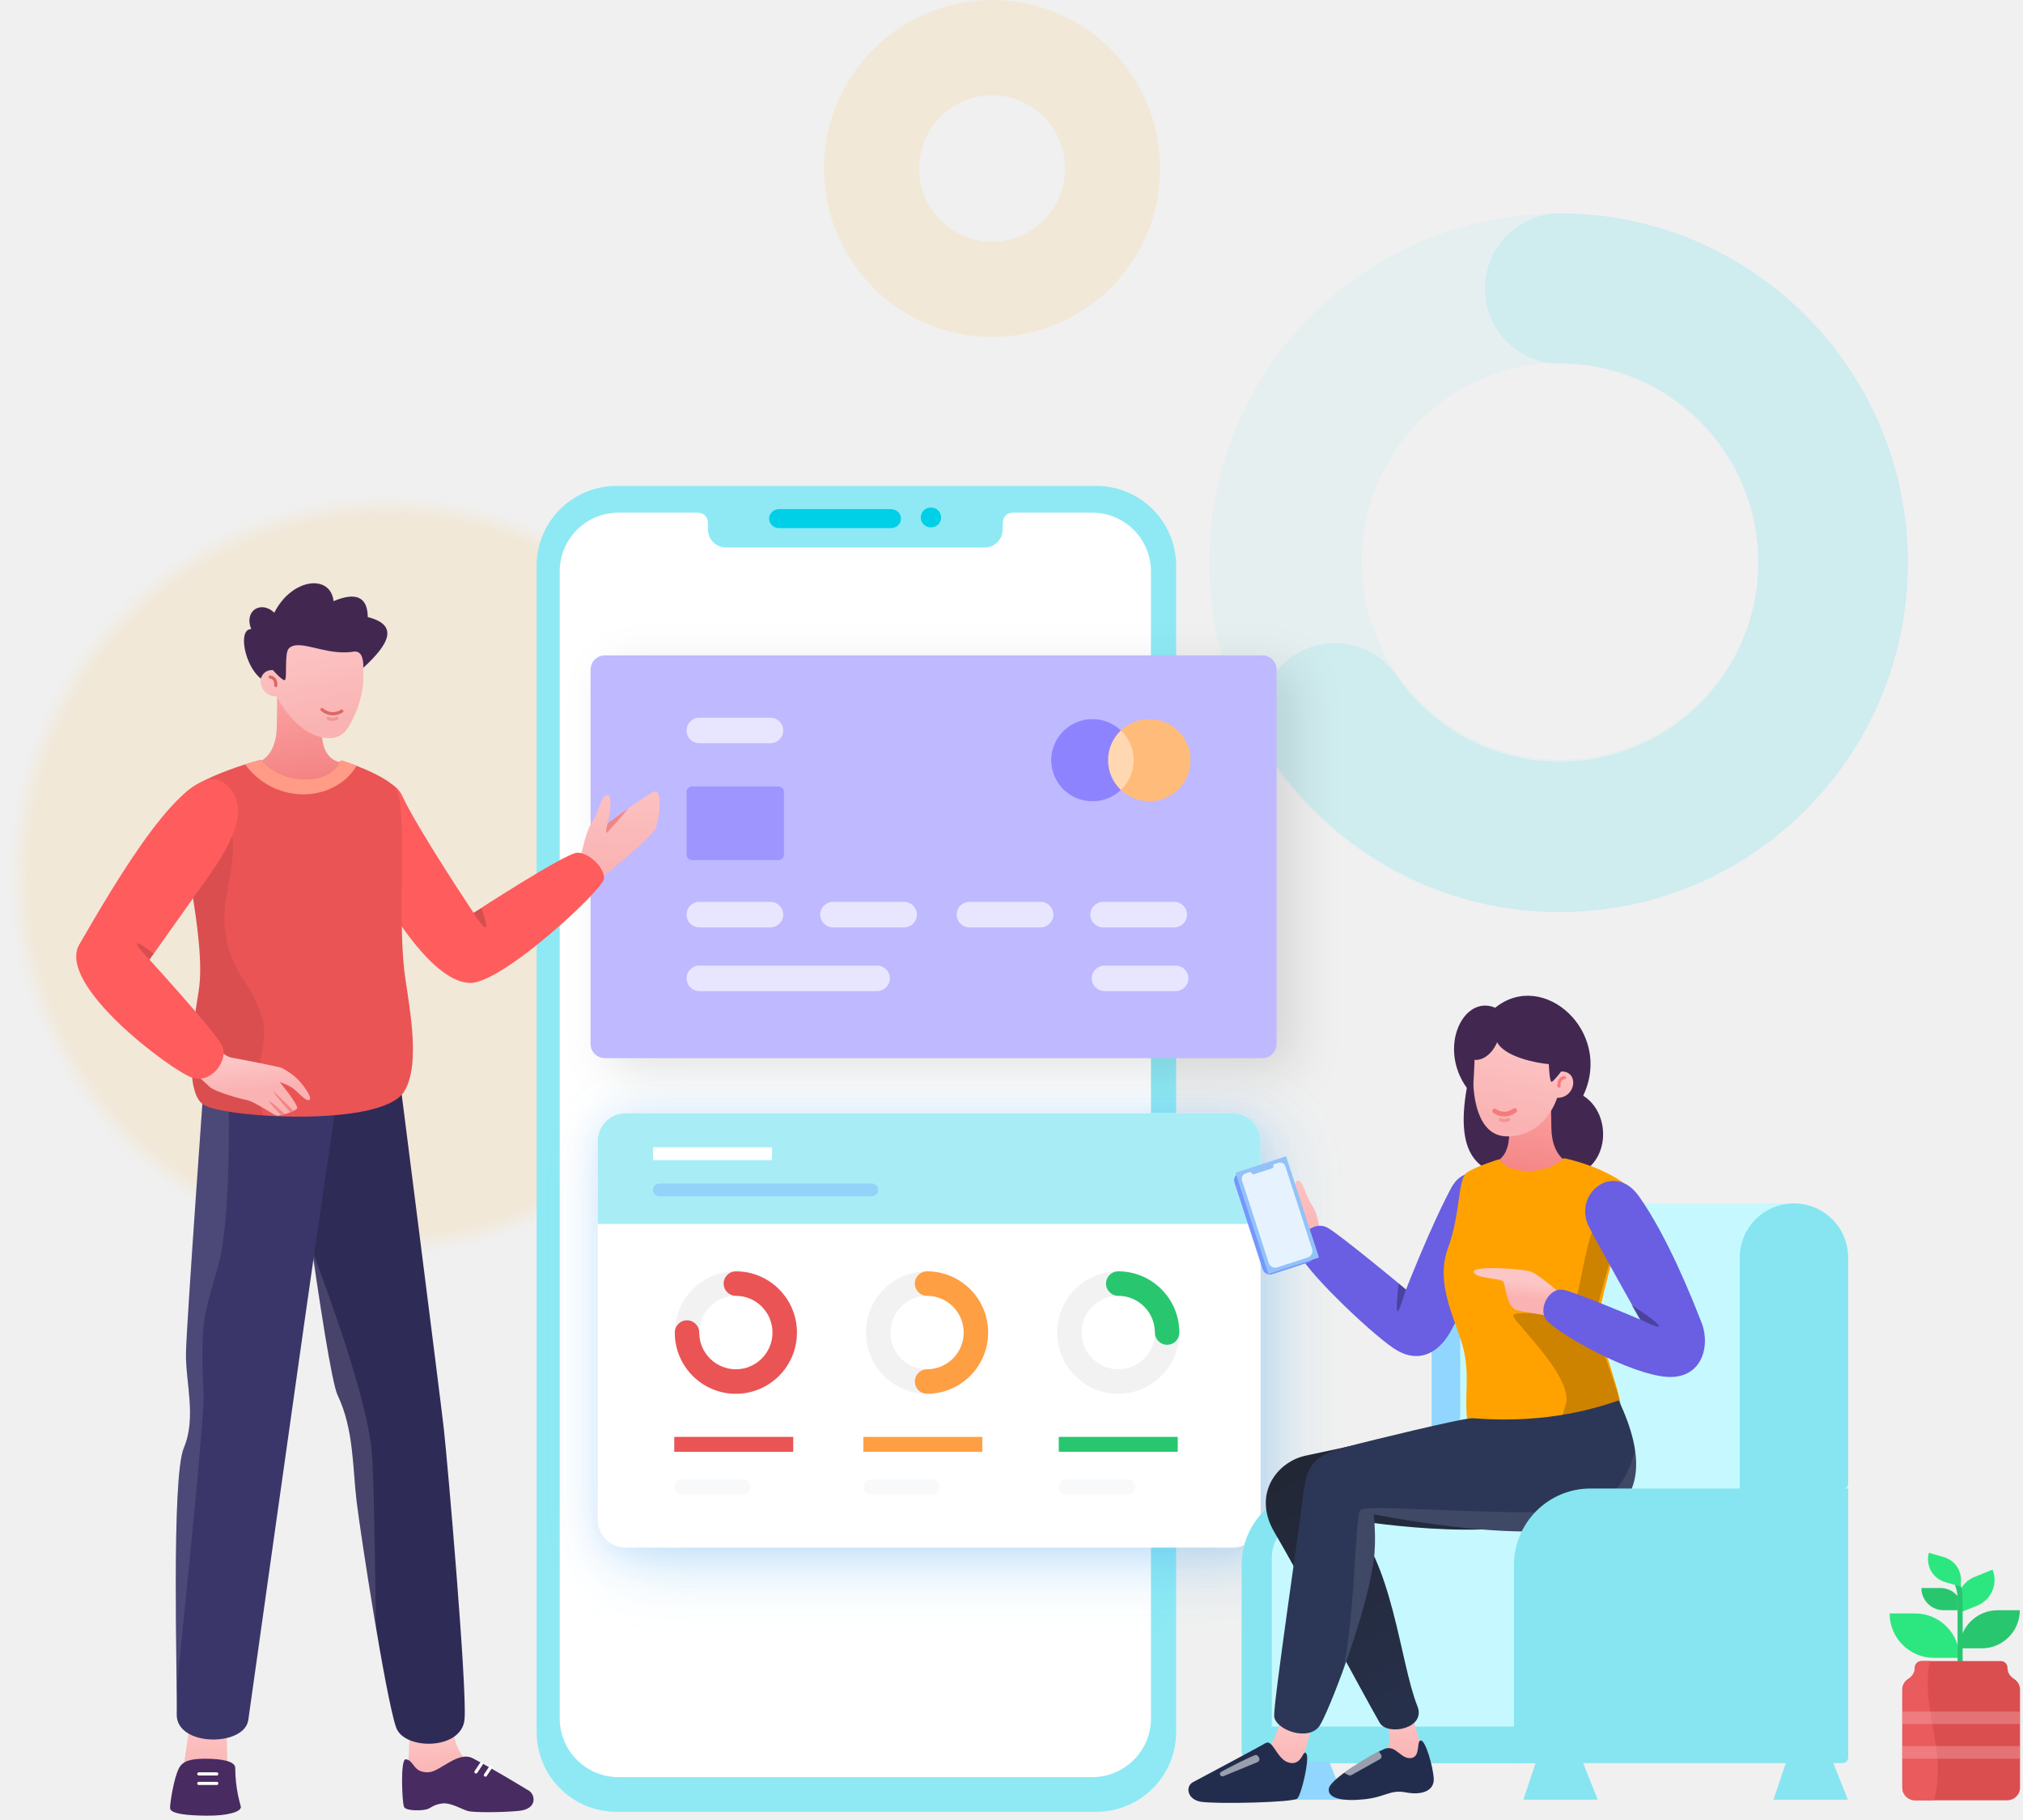
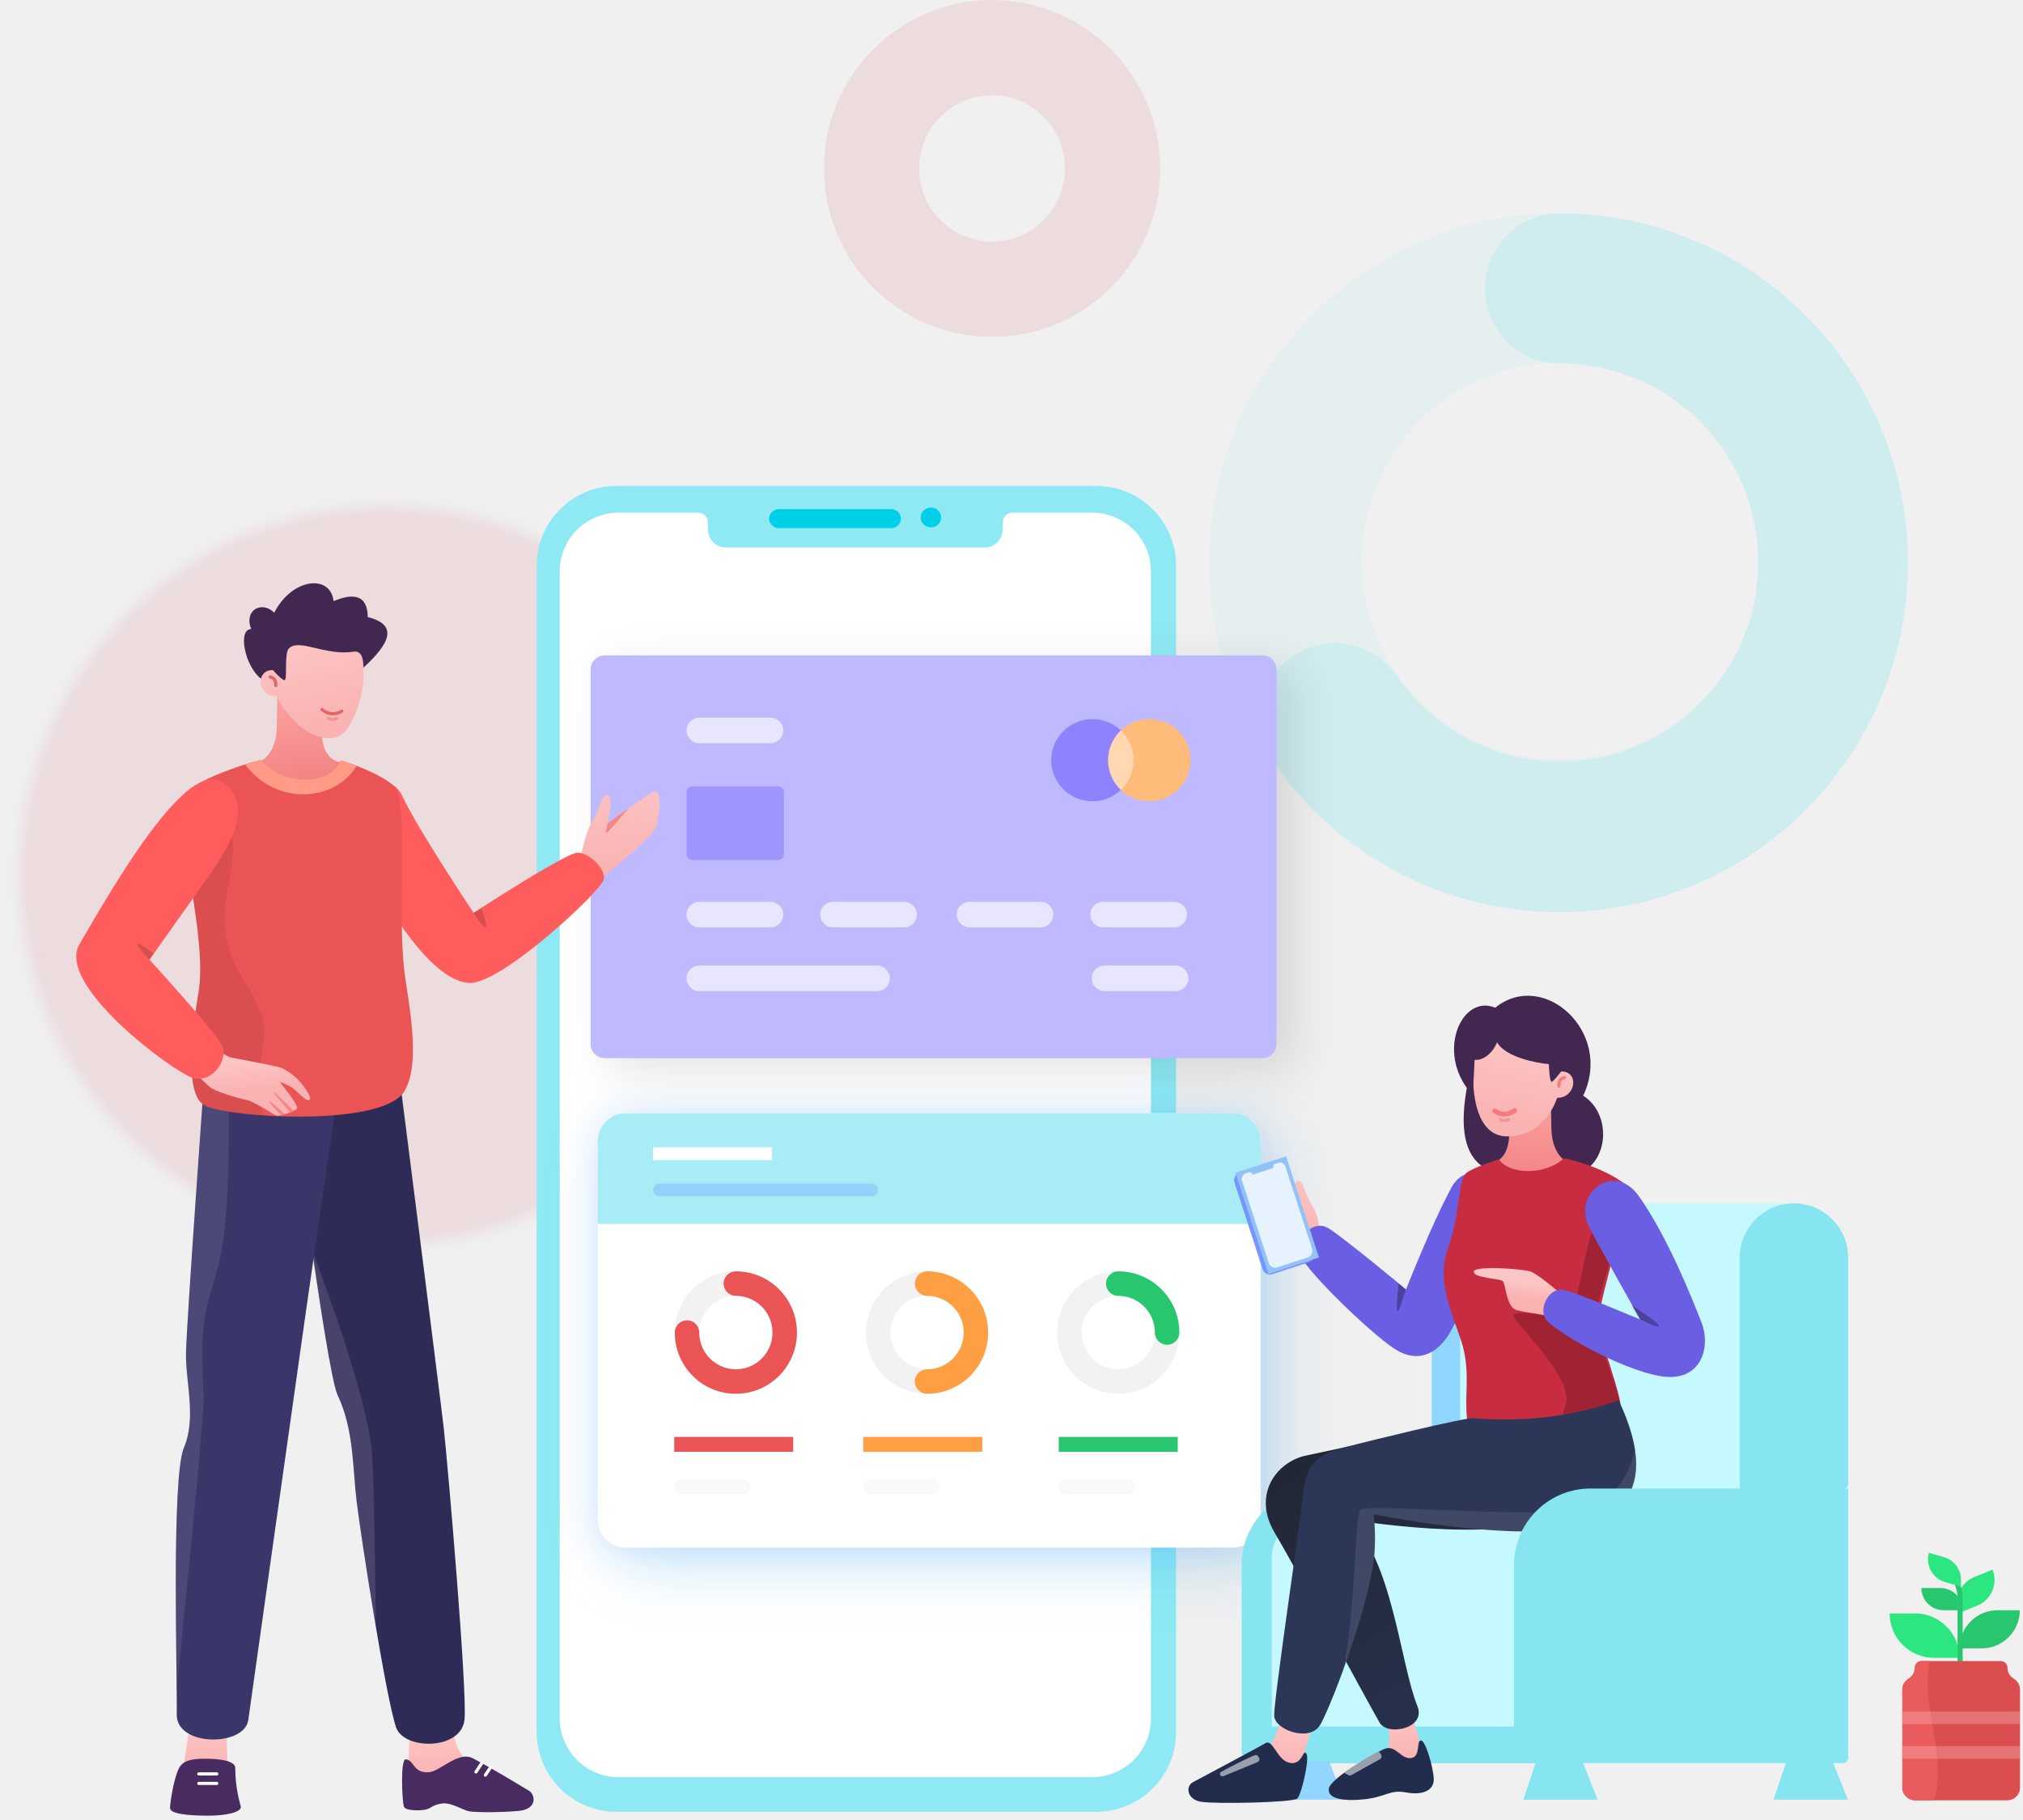
<svg xmlns="http://www.w3.org/2000/svg" xmlns:xlink="http://www.w3.org/1999/xlink" width="637px" height="573px" viewBox="0 0 637 573" version="1.1">
  <defs>
    <filter x="-2.6%" y="-2.6%" width="105.2%" height="105.2%" filterUnits="objectBoundingBox" id="filter-1">
      <feGaussianBlur stdDeviation="2" in="SourceGraphic" />
    </filter>
    <path d="M18.522,0 L43.63,0 C45.253,-7.42242666e-16 46.582,1.291 46.629,2.913 L46.703,5.483 C46.792,8.537 49.293,10.967 52.348,10.967 L133.831,10.967 C136.886,10.967 139.387,8.537 139.476,5.483 L139.55,2.913 C139.597,1.291 140.926,7.42242666e-16 142.549,0 L167.657,0 C177.886,-1.64974968e-14 186.179,8.293 186.179,18.522 L186.179,379.621 C186.179,389.85 177.886,398.143 167.657,398.143 L18.522,398.143 C8.293,398.143 4.01575893e-14,389.85 0,379.621 L0,18.522 C-1.25274242e-15,8.293 8.293,-1.67360005e-15 18.522,0 Z" id="path-2" />
    <path d="M8.757,0 L199.945,0 C204.781,-8.88398904e-16 208.702,3.921 208.702,8.757 L208.702,128.011 C208.702,132.847 204.781,136.768 199.945,136.768 L8.757,136.768 C3.921,136.768 4.14497961e-15,132.847 0,128.011 L0,8.757 C-5.92265936e-16,3.921 3.921,-2.66431478e-15 8.757,0 Z" id="path-4" />
    <filter x="-13.2%" y="-20.1%" width="131.1%" height="147.5%" filterUnits="objectBoundingBox" id="filter-6">
      <feOffset dx="5" dy="5" in="SourceAlpha" result="shadowOffsetOuter1" />
      <feGaussianBlur stdDeviation="10" in="shadowOffsetOuter1" result="shadowBlurOuter1" />
      <feColorMatrix values="0 0 0 0 0.076   0 0 0 0 0.583   0 0 0 0 0.879  0 0 0 0.229 0" type="matrix" in="shadowBlurOuter1" result="shadowMatrixOuter1" />
      <feOffset dx="0" dy="1" in="SourceAlpha" result="shadowOffsetOuter2" />
      <feGaussianBlur stdDeviation="5.5" in="shadowOffsetOuter2" result="shadowBlurOuter2" />
      <feColorMatrix values="0 0 0 0 0.504   0 0 0 0 0.7   0 0 0 0 1  0 0 0 0.234 0" type="matrix" in="shadowBlurOuter2" result="shadowMatrixOuter2" />
      <feMerge>
        <feMergeNode in="shadowMatrixOuter1" />
        <feMergeNode in="shadowMatrixOuter2" />
      </feMerge>
    </filter>
    <path d="M4.477,0 L211.527,0 C214,0 216.004,2.01 216.004,4.489 L216.004,122.332 C216.004,124.811 214,126.821 211.527,126.821 L4.477,126.821 C2.004,126.821 0,124.811 0,122.332 L0,4.489 C0,2.01 2.004,0 4.477,0 Z" id="path-7" />
    <filter x="-8.3%" y="-15.8%" width="122.2%" height="137.8%" filterUnits="objectBoundingBox" id="filter-8">
      <feOffset dx="6" dy="4" in="SourceAlpha" result="shadowOffsetOuter1" />
      <feGaussianBlur stdDeviation="7" in="shadowOffsetOuter1" result="shadowBlurOuter1" />
      <feColorMatrix values="0 0 0 0 0.019   0 0 0 0 0.019   0 0 0 0 0.019  0 0 0 0.11 0" type="matrix" in="shadowBlurOuter1" />
    </filter>
    <linearGradient x1="42.314%" y1="12.634%" x2="50%" y2="69.619%" id="linearGradient-9">
      <stop stop-color="#FDC6C6" offset="0%" />
      <stop stop-color="#FAB2B2" offset="100%" />
    </linearGradient>
    <linearGradient x1="46.204%" y1="-28.186%" x2="50%" y2="91.05%" id="linearGradient-10">
      <stop stop-color="#FDC6C6" offset="0%" />
      <stop stop-color="#FAB2B2" offset="100%" />
    </linearGradient>
    <linearGradient x1="44.814%" y1="-28.186%" x2="62.814%" y2="121.547%" id="linearGradient-11">
      <stop stop-color="#FFAFAF" offset="0%" />
      <stop stop-color="#F07777" offset="100%" />
    </linearGradient>
    <linearGradient x1="31.713%" y1="-6.917%" x2="55.144%" y2="91.235%" id="linearGradient-12">
      <stop stop-color="#FDC6C6" offset="0%" />
      <stop stop-color="#FAB2B2" offset="100%" />
    </linearGradient>
    <linearGradient x1="45.013%" y1="-28.186%" x2="50%" y2="91.05%" id="linearGradient-13">
      <stop stop-color="#FDC6C6" offset="0%" />
      <stop stop-color="#FAB2B2" offset="100%" />
    </linearGradient>
    <linearGradient x1="42.314%" y1="21.163%" x2="50%" y2="65.141%" id="linearGradient-14">
      <stop stop-color="#FDC6C6" offset="0%" />
      <stop stop-color="#FAB2B2" offset="100%" />
    </linearGradient>
    <linearGradient x1="45.136%" y1="-28.186%" x2="62.018%" y2="121.547%" id="linearGradient-15">
      <stop stop-color="#FFAFAF" offset="0%" />
      <stop stop-color="#F07777" offset="100%" />
    </linearGradient>
    <linearGradient x1="31.713%" y1="-6.206%" x2="55.144%" y2="90.72%" id="linearGradient-16">
      <stop stop-color="#FDC6C6" offset="0%" />
      <stop stop-color="#FAB2B2" offset="100%" />
    </linearGradient>
    <linearGradient x1="42.314%" y1="-3.86%" x2="50%" y2="78.278%" id="linearGradient-17">
      <stop stop-color="#FDC6C6" offset="0%" />
      <stop stop-color="#FAB2B2" offset="100%" />
    </linearGradient>
    <linearGradient x1="28.503%" y1="98.643%" x2="77.061%" y2="9.204%" id="linearGradient-18">
      <stop stop-color="#28324F" offset="0%" />
      <stop stop-color="#222735" offset="100%" />
    </linearGradient>
    <linearGradient x1="44.359%" y1="-28.186%" x2="50%" y2="91.05%" id="linearGradient-19">
      <stop stop-color="#FDC6C6" offset="0%" />
      <stop stop-color="#FAB2B2" offset="100%" />
    </linearGradient>
    <linearGradient x1="42.314%" y1="28.062%" x2="50%" y2="61.518%" id="linearGradient-20">
      <stop stop-color="#FDC6C6" offset="0%" />
      <stop stop-color="#FAB2B2" offset="100%" />
    </linearGradient>
    <linearGradient x1="42.314%" y1="8.536%" x2="50%" y2="71.77%" id="linearGradient-21">
      <stop stop-color="#FDC6C6" offset="0%" />
      <stop stop-color="#FAB2B2" offset="100%" />
    </linearGradient>
    <path d="M6.059,0 L31.005,0 C32.17,0 33.115,0.925 33.115,2.067 L33.115,2.126 C33.115,3.388 33.728,4.574 34.767,5.322 L35.413,5.788 C36.451,6.535 37.065,7.722 37.065,8.984 L37.065,39.872 C37.065,42.063 35.251,43.839 33.014,43.839 L4.051,43.839 C1.814,43.839 1.86636192e-13,42.063 1.86636192e-13,39.872 L1.86636192e-13,8.984 C1.86636192e-13,7.722 0.613,6.535 1.651,5.788 L2.298,5.322 C3.267,4.624 3.866,3.544 3.941,2.377 L3.95,2.067 C3.95,0.925 4.894,0 6.059,0 Z" id="path-22" />
  </defs>
  <g id="📝-Pages-New" stroke="none" stroke-width="1" fill="none" fill-rule="evenodd">
    <g id="Reset-Password" transform="translate(-139, -246)">
      <g id="Illustration" transform="translate(145, 261)">
        <g id="Shape">
-           <ellipse id="Oval" fill="#FFA200" opacity="0.1" filter="url(#filter-1)" cx="115.531" cy="260.607" rx="115.531" ry="116.393" />
+           <ellipse id="Oval" fill="#C72C41" opacity="0.1" filter="url(#filter-1)" cx="115.531" cy="260.607" rx="115.531" ry="116.393" />
          <path d="M484.75,52.185 C423.999,52.185 374.75,101.434 374.75,162.185 C374.75,222.937 423.999,272.185 484.75,272.185 C545.501,272.185 594.75,222.937 594.75,162.185 C594.75,101.434 545.501,52.185 484.75,52.185 Z M485.25,99.185 C519.768,99.185 547.75,127.167 547.75,161.685 C547.75,196.203 519.768,224.185 485.25,224.185 C450.732,224.185 422.75,196.203 422.75,161.685 C422.75,127.167 450.732,99.185 485.25,99.185 Z" id="Oval" fill="#00CFE8" fill-rule="nonzero" opacity="0.05" />
-           <ellipse id="Oval" stroke="#FFA200" stroke-width="30" opacity="0.1" cx="306.383" cy="38.041" rx="37.944" ry="38.041" />
+           <ellipse id="Oval" stroke="#C72C41" stroke-width="30" opacity="0.1" cx="306.383" cy="38.041" rx="37.944" ry="38.041" />
          <path d="M485.165,52.185 C545.687,52.185 594.75,101.434 594.75,162.185 C594.75,222.937 545.687,272.185 485.165,272.185 C448.704,272.185 415.237,254.153 394.923,224.605 C387.53,213.852 390.221,199.12 400.933,191.699 C411.538,184.353 426.029,186.927 433.491,197.412 L433.715,197.733 C445.321,214.614 464.362,224.873 485.165,224.873 C519.656,224.873 547.617,196.807 547.617,162.185 C547.617,127.91 520.213,100.059 486.198,99.505 L485.165,99.497 C472.15,99.497 461.598,88.906 461.598,75.841 C461.598,62.776 472.15,52.185 485.165,52.185 Z" id="Path" fill="#00CFE8" fill-rule="nonzero" opacity="0.1" />
        </g>
        <g id="Mobile-Banking-App" transform="translate(18, 138)">
          <g id="Phone3" transform="translate(144.9749, 0)">
            <path d="M25.137,0 L176.227,0 C190.109,-1.13278991e-14 201.364,11.254 201.364,25.137 L201.364,392.323 C201.364,406.206 190.109,417.46 176.227,417.46 L25.137,417.46 C11.254,417.46 -2.31133716e-14,406.206 -2.83662357e-14,392.323 L-2.83662357e-14,25.137 C-2.65136725e-14,11.254 11.254,6.10293932e-15 25.137,0 Z" id="Rectangle" fill="#8EE9F4" />
            <g id="Group-48" transform="translate(7.262298, 8.412419)">
              <mask id="mask-3" fill="white">
                <use xlink:href="#path-2" />
              </mask>
              <use id="Rectangle" fill="#FFFFFF" xlink:href="#path-2" />
              <ellipse id="Oval" fill-opacity="0.549" fill="#E97EFF" mask="url(#mask-3)" cx="70.585" cy="242.325" rx="15.969" ry="15.951" />
              <path d="M27.913,68.354 L159.667,68.354 C162.558,68.354 164.901,70.698 164.901,73.588 C164.901,76.479 162.558,78.822 159.667,78.822 L27.913,78.822 C25.023,78.822 22.679,76.479 22.679,73.588 C22.679,70.698 25.023,68.354 27.913,68.354 Z" id="Rectangle" fill-opacity="0.549" fill="#E97EFF" mask="url(#mask-3)" />
            </g>
            <path d="M111.597,7.308 C113.319,7.308 114.715,8.647 114.715,10.299 C114.715,11.914 113.38,13.231 111.711,13.288 L111.597,13.29 L76.329,13.29 C74.607,13.29 73.211,11.951 73.211,10.299 C73.211,8.684 74.546,7.368 76.215,7.31 L76.329,7.308 L111.597,7.308 Z" id="Path" fill="#00CFE8" fill-rule="nonzero" />
            <path d="M124.236,6.81 C125.958,6.81 127.355,8.205 127.355,9.925 C127.355,11.608 126.02,12.979 124.35,13.039 L124.236,13.041 L124.072,13.041 C122.35,13.041 120.953,11.646 120.953,9.925 C120.953,8.243 122.288,6.872 123.958,6.812 L124.072,6.81 L124.236,6.81 Z" id="Path" fill="#00CFE8" fill-rule="nonzero" />
          </g>
          <g id="BoardPieChart" transform="translate(164.2294, 197.5135)">
            <mask id="mask-5" fill="white">
              <use xlink:href="#path-4" />
            </mask>
            <g id="Rectangle">
              <use fill="black" fill-opacity="1" filter="url(#filter-6)" xlink:href="#path-4" />
              <use fill="#FFFFFF" fill-rule="evenodd" xlink:href="#path-4" />
            </g>
            <polygon id="Rectangle" fill="#A8EDF6" mask="url(#mask-5)" points="-4.682 -5.363 214.053 -5.363 214.053 34.862 -4.682 34.862" />
            <path d="M19.403,22.124 L86.286,22.124 C87.396,22.124 88.297,23.025 88.297,24.135 C88.297,25.246 87.396,26.147 86.286,26.147 L19.403,26.147 C18.292,26.147 17.392,25.246 17.392,24.135 C17.392,23.025 18.292,22.124 19.403,22.124 Z" id="Rectangle" fill="#6FA3FF" opacity="0.366" mask="url(#mask-5)" />
            <rect id="Rectangle" fill="#FFFFFF" mask="url(#mask-5)" x="17.392" y="10.727" width="37.459" height="4.023" />
            <rect id="Rectangle" fill="#EA5455" mask="url(#mask-5)" x="24.081" y="101.905" width="37.459" height="4.693" />
            <path d="M26.427,115.314 L45.815,115.314 C47.111,115.314 48.162,116.365 48.162,117.66 C48.162,118.956 47.111,120.007 45.815,120.007 L26.427,120.007 C25.132,120.007 24.081,118.956 24.081,117.66 C24.081,116.365 25.132,115.314 26.427,115.314 Z" id="Rectangle" fill="#F8F9FA" mask="url(#mask-5)" />
            <rect id="Rectangle" fill="#FF9F43" fill-rule="nonzero" mask="url(#mask-5)" x="83.615" y="101.905" width="37.459" height="4.693" />
            <path d="M85.961,115.314 L105.349,115.314 C106.645,115.314 107.695,116.365 107.695,117.66 C107.695,118.956 106.645,120.007 105.349,120.007 L85.961,120.007 C84.665,120.007 83.615,118.956 83.615,117.66 C83.615,116.365 84.665,115.314 85.961,115.314 Z" id="Rectangle" fill="#F8F9FA" mask="url(#mask-5)" />
            <rect id="Rectangle" fill="#28C76F" mask="url(#mask-5)" x="145.155" y="101.905" width="37.459" height="4.693" />
            <path d="M147.501,115.314 L166.889,115.314 C168.185,115.314 169.236,116.365 169.236,117.66 C169.236,118.956 168.185,120.007 166.889,120.007 L147.501,120.007 C146.205,120.007 145.155,118.956 145.155,117.66 C145.155,116.365 146.205,115.314 147.501,115.314 Z" id="Rectangle" fill="#F8F9FA" mask="url(#mask-5)" />
            <g id="Group-37" mask="url(#mask-5)">
              <g transform="translate(24.08098, 52.96396)" id="Group-5">
                <g transform="translate(0.167229, 0.167607)" />
              </g>
            </g>
            <g id="Group-3" mask="url(#mask-5)">
              <g transform="translate(144.6531, 49.77942)">
                <path d="M19.231,38.55 C29.853,38.55 38.463,29.92 38.463,19.275 C38.463,8.63 29.853,0 19.231,0 C8.61,0 0,8.63 0,19.275 C0,29.92 8.61,38.55 19.231,38.55 Z M19.231,30.84 C12.859,30.84 7.693,25.662 7.693,19.275 C7.693,12.888 12.859,7.71 19.231,7.71 C25.604,7.71 30.77,12.888 30.77,19.275 C30.77,25.662 25.604,30.84 19.231,30.84 Z" id="Oval" fill="#F2F2F2" />
                <path d="M38.463,19.275 C38.463,8.63 29.853,0 19.231,0 C17.107,0 15.385,1.726 15.385,3.855 C15.385,5.984 17.107,7.71 19.231,7.71 C25.532,7.71 30.653,12.771 30.768,19.058 L30.77,19.275 C30.77,21.404 32.492,23.13 34.616,23.13 C36.741,23.13 38.463,21.404 38.463,19.275 Z" id="Path" fill="#28C76F" />
              </g>
            </g>
            <g id="Group-4" mask="url(#mask-5)">
              <g transform="translate(84.45066, 49.77942)">
                <path d="M19.231,38.55 C29.853,38.55 38.463,29.92 38.463,19.275 C38.463,8.63 29.853,0 19.231,0 C8.61,0 0,8.63 0,19.275 C0,29.92 8.61,38.55 19.231,38.55 Z M19.231,30.84 C12.859,30.84 7.693,25.662 7.693,19.275 C7.693,12.888 12.859,7.71 19.231,7.71 C25.604,7.71 30.77,12.888 30.77,19.275 C30.77,25.662 25.604,30.84 19.231,30.84 Z" id="Oval" fill="#F2F2F2" fill-rule="evenodd" />
                <path d="M19.231,38.55 C29.853,38.55 38.463,29.92 38.463,19.275 C38.463,8.63 29.853,0 19.231,0 C17.107,0 15.385,1.726 15.385,3.855 C15.385,5.984 17.107,7.71 19.231,7.71 C25.604,7.71 30.77,12.888 30.77,19.275 C30.77,25.589 25.721,30.722 19.448,30.838 L19.231,30.84 C17.107,30.84 15.385,32.566 15.385,34.695 C15.385,36.824 17.107,38.55 19.231,38.55 Z" id="Path" fill="#FF9F43" fill-rule="nonzero" />
              </g>
            </g>
            <g id="Group-6" mask="url(#mask-5)">
              <g transform="translate(24.24821, 49.77942)">
                <path d="M19.231,38.55 C29.853,38.55 38.463,29.92 38.463,19.275 C38.463,8.63 29.853,0 19.231,0 C8.61,0 0,8.63 0,19.275 C0,29.92 8.61,38.55 19.231,38.55 Z M19.231,30.84 C12.859,30.84 7.693,25.662 7.693,19.275 C7.693,12.888 12.859,7.71 19.231,7.71 C25.604,7.71 30.77,12.888 30.77,19.275 C30.77,25.662 25.604,30.84 19.231,30.84 Z" id="Oval" fill="#F2F2F2" />
                <path d="M0,19.275 C0,29.92 8.61,38.55 19.231,38.55 C29.853,38.55 38.463,29.92 38.463,19.275 C38.463,8.63 29.853,0 19.231,0 C17.107,0 15.385,1.726 15.385,3.855 C15.385,5.984 17.107,7.71 19.231,7.71 C25.604,7.71 30.77,12.888 30.77,19.275 C30.77,25.662 25.604,30.84 19.231,30.84 C12.859,30.84 7.693,25.662 7.693,19.275 C7.693,17.146 5.971,15.42 3.846,15.42 C1.722,15.42 0,17.146 0,19.275 Z" id="Path" fill="#EA5455" />
              </g>
            </g>
          </g>
          <g id="VisaCard2" transform="translate(161.9642, 53.35135)">
            <g id="Rectangle">
              <use fill="black" fill-opacity="1" filter="url(#filter-8)" xlink:href="#path-7" />
              <use fill="#BFB9FF" fill-rule="evenodd" xlink:href="#path-7" />
            </g>
            <g id="Group-46" transform="translate(30.2182, 18.95627)">
              <g id="Group-45" transform="translate(0, 1.115074)">
                <g id="Group-43" transform="translate(114.8291, 0)">
                  <ellipse id="Oval" fill="#8E83FF" cx="12.983" cy="12.935" rx="12.983" ry="12.935" />
                  <ellipse id="Oval-Copy-10" fill="#FFBB7A" cx="30.89" cy="12.935" rx="12.983" ry="12.935" />
                  <path d="M21.819,3.681 L21.938,3.57 C24.419,5.926 25.965,9.25 25.965,12.935 C25.965,16.619 24.419,19.944 21.938,22.3 C19.454,19.945 17.907,16.62 17.907,12.935 C17.907,9.308 19.405,6.03 21.819,3.681 L21.938,3.57 L21.819,3.681 Z" id="Path" fill-opacity="0.416" fill="#FFFFFF" />
                </g>
                <path d="M1.791,21.186 L28.875,21.186 C29.864,21.186 30.666,21.985 30.666,22.971 L30.666,42.596 C30.666,43.581 29.864,44.38 28.875,44.38 L1.791,44.38 C0.802,44.38 4.97021279e-14,43.581 4.97021279e-14,42.596 L4.97021279e-14,22.971 C4.97021279e-14,21.985 0.802,21.186 1.791,21.186 Z" id="Rectangle" fill="#9F95FF" />
              </g>
              <g id="Group-44" transform="translate(0, 0.669045)" fill="#FFFFFF" fill-opacity="0.647">
                <path d="M4.029,57.984 L26.413,57.984 C28.638,57.984 30.442,59.781 30.442,61.998 C30.442,64.215 28.638,66.012 26.413,66.012 L4.029,66.012 C1.804,66.012 -1.03380426e-13,64.215 -1.03380426e-13,61.998 C-1.03380426e-13,59.781 1.804,57.984 4.029,57.984 Z" id="Rectangle" />
                <path d="M4.029,78.055 L59.989,78.055 C62.214,78.055 64.018,79.852 64.018,82.069 C64.018,84.286 62.214,86.084 59.989,86.084 L4.029,86.084 C1.804,86.084 -9.94042559e-14,84.286 -9.94042559e-14,82.069 C-9.94042559e-14,79.852 1.804,78.055 4.029,78.055 Z" id="Rectangle" />
                <path d="M131.617,78.055 L154.001,78.055 C156.226,78.055 158.03,79.852 158.03,82.069 C158.03,84.286 156.226,86.084 154.001,86.084 L131.617,86.084 C129.392,86.084 127.588,84.286 127.588,82.069 C127.588,79.852 129.392,78.055 131.617,78.055 Z" id="Rectangle" />
                <path d="M4.029,0 L26.413,0 C28.638,0 30.442,1.797 30.442,4.014 C30.442,6.231 28.638,8.029 26.413,8.029 L4.029,8.029 C1.804,8.029 0,6.231 0,4.014 C0,1.797 1.804,0 4.029,0 Z" id="Rectangle" />
                <path d="M46.111,57.984 L68.495,57.984 C70.72,57.984 72.524,59.781 72.524,61.998 C72.524,64.215 70.72,66.012 68.495,66.012 L46.111,66.012 C43.886,66.012 42.082,64.215 42.082,61.998 C42.082,59.781 43.886,57.984 46.111,57.984 Z" id="Rectangle-Copy-38" />
                <path d="M89.088,57.984 L111.472,57.984 C113.697,57.984 115.501,59.781 115.501,61.998 C115.501,64.215 113.697,66.012 111.472,66.012 L89.088,66.012 C86.863,66.012 85.059,64.215 85.059,61.998 C85.059,59.781 86.863,57.984 89.088,57.984 Z" id="Rectangle-Copy-39" />
                <path d="M131.169,57.984 L153.553,57.984 C155.778,57.984 157.582,59.781 157.582,61.998 C157.582,64.215 155.778,66.012 153.553,66.012 L131.169,66.012 C128.944,66.012 127.14,64.215 127.14,61.998 C127.14,59.781 128.944,57.984 131.169,57.984 Z" id="Rectangle-Copy-40" />
              </g>
            </g>
          </g>
          <g id="Men1.1" transform="translate(0, 30.64865)">
            <g id="LLeg" transform="translate(66.42274, 149.2404)">
              <path d="M52.059,209.111 C52.059,209.111 51.905,218.968 57.959,222.469 C64.011,225.97 73.389,232.476 73.389,232.476 L37.714,233.685 L38.731,209.022 L52.059,209.111 Z" id="Path" fill="url(#linearGradient-9)" />
              <path d="M37.338,221.046 C40.097,221.331 39.494,225.321 44.5,225.127 C48.147,224.985 53.835,218.259 58.514,220.75 C65.656,224.553 74.03,229.681 76.084,230.902 C78.137,232.123 78.948,236.729 72.881,237.294 C67.078,237.835 59.246,237.775 57.284,237.417 C55.322,237.06 51.682,234.557 48.754,234.957 C45.826,235.358 45.493,236.367 43.857,236.814 C42.22,237.261 37.281,237.358 36.769,235.979 C36.181,234.397 35.592,220.867 37.338,221.046 Z" id="Path" fill="#482B61" />
              <path d="M34.573,-1.98621069e-14 C34.573,-1.98621069e-14 48.182,106.815 49.32,116.917 C50.457,127.019 56.705,198.882 55.85,208.467 C54.979,218.229 36.717,218.282 34.267,210.917 C30.914,200.835 23.162,150.452 21.88,139.93 C20.598,129.409 21.048,117.194 15.896,106.42 C12.207,98.707 -3.4583696e-14,2.739 -3.4583696e-14,2.739 L34.573,-1.98621069e-14 Z" id="Path" fill="#2F2B57" />
              <path d="M26.574,123.435 L26.623,123.915 C27.142,129.495 27.578,147.976 27.929,179.36 L27.146,174.673 C24.689,159.809 22.508,145.085 21.88,139.93 C20.625,129.628 21.03,117.702 16.211,107.095 L15.896,106.42 C14.272,103.026 10.999,82.537 7.842,60.658 L8.834,63.312 C19.372,91.653 25.286,111.695 26.574,123.435 Z" id="Path" fill-opacity="0.192" fill="#FFFFFF" opacity="0.591" />
              <line x1="61.152" y1="222.465" x2="59.445" y2="225.018" id="Path-10" stroke="#FFFFFF" stroke-linecap="round" />
              <line x1="64.132" y1="223.463" x2="62.425" y2="226.017" id="Path-10" stroke="#FFFFFF" stroke-linecap="round" />
            </g>
            <g id="RLeg" transform="translate(29.16793, 151.8545)">
              <polygon id="Path" fill="url(#linearGradient-10)" points="6.418 208.758 3.226 230.314 18.657 230.236 18.152 208.357" />
              <path d="M0.382,233.802 C0.331,232.544 1.502,224.387 3.226,221.157 C4.476,218.814 7.249,218.265 11.306,218.249 C16.539,218.229 20.913,219.02 20.907,221.157 C20.888,227.696 22.546,232.725 22.658,233.299 C22.985,234.985 18.305,236.243 11.912,236.179 C6.679,236.127 0.463,235.763 0.382,233.802 Z" id="Path" fill="#482B61" />
              <path d="M54.336,0.893 C54.336,0.893 47.26,48.566 42.978,78.73 C38.769,108.37 26.305,196.782 25.018,206.037 C23.835,214.533 2.254,214.533 2.481,204.243 C2.708,193.953 0.71,129.832 4.728,120.338 C8.747,110.844 5.248,99.795 5.394,90.573 C5.541,81.35 11.32,1.509 11.32,1.509 L54.336,0.893 Z" id="Path" fill="#3A3669" />
              <path d="M15.629,62.713 L15.291,63.94 C11.194,78.66 9.78,79.986 10.941,103.464 L10.953,103.941 C10.994,109.848 8.185,140.414 2.526,195.639 L2.5,192.206 C2.302,169.677 1.472,128.942 4.626,120.593 L4.728,120.338 C8.747,110.844 5.248,99.795 5.394,90.573 C5.541,81.35 11.32,1.509 11.32,1.509 L18.702,1.403 L18.778,5.06 C19.309,33.622 18.259,52.84 15.629,62.713 L15.629,62.713 Z" id="Path" fill-opacity="0.192" fill="#FFFFFF" opacity="0.462" />
              <line x1="9.436" y1="223.03" x2="15.085" y2="223.03" id="Path-9" stroke="#FFFFFF" stroke-linecap="round" />
              <line x1="9.436" y1="226.025" x2="15.085" y2="226.025" id="Path-9" stroke="#FFFFFF" stroke-linecap="round" />
            </g>
            <g id="Head" transform="translate(52.24105, 0)">
              <path d="M4.794,56.429 C4.794,56.429 10.705,55.035 10.91,45.3 C11.115,35.565 10.971,32.243 10.971,32.243 L24.985,32.006 C24.985,32.006 25.127,42.855 25.129,46.78 C25.134,57.319 32.441,56.429 32.441,56.429 C32.441,56.429 30.922,64.975 19.124,65.642 C9.913,66.163 4.794,56.429 4.794,56.429 Z" id="Path" fill="url(#linearGradient-11)" />
              <g id="Head1" transform="translate(0.582624, 0)">
                <path d="M9.102,27.322 C3.294,27.096 4.241,35.642 10.275,35.63 C10.275,35.63 16.759,48.735 26.94,48.769 C31.844,48.785 33.445,44.395 34.915,41.313 C36.385,38.231 37.464,33.621 37.554,30.798 C37.65,27.789 37.662,17.901 37.662,17.901 L8.876,17.888 L9.102,27.322 Z" id="Path" fill="url(#linearGradient-12)" />
                <path d="M26.53,42.666 C27.446,43.052 28.464,42.826 29.223,42.382" id="Path" stroke="#F49494" stroke-linecap="round" transform="translate(27.87652, 42.62291) rotate(6) translate(-27.87652, -42.62291) " />
                <path d="M9.682,32.344 C10.049,31.021 9.888,29.867 8.582,29.341" id="Path-8" stroke="#DE6767" stroke-linecap="round" transform="translate(9.217431, 30.84216) rotate(-13) translate(-9.217431, -30.84216) " />
                <path d="M9.102,27.322 C9.102,27.322 11.773,30.42 12.76,30.506 C13.749,30.591 12.623,22.12 14.078,20.577 C17.274,17.186 25.626,22.948 34.408,21.541 C36.578,21.193 37.643,22.873 37.604,26.579 C45.814,19.055 48.791,13.119 38.98,10.64 C38.901,4.271 35.256,2.673 28.208,5.627 C27.266,-2.976 15.088,-1.677 9.544,9.267 C5.532,5.344 -0.108,8.511 2.286,14.415 C-2.035,14.415 0.217,26.024 5.308,30.011 C5.916,28.269 7.026,27.322 9.102,27.322 Z" id="Path" fill="#422851" />
                <path d="M24.764,38.962 C24.764,38.962 26.759,42.204 30.664,41.045" id="Path" stroke="#DE6767" stroke-linecap="round" transform="translate(27.71392, 40.12866) rotate(-15) translate(-27.71392, -40.12866) " />
              </g>
            </g>
            <g id="LArm" transform="translate(85.16583, 62.32707)">
              <g id="Group-3" transform="translate(85.96644, 17.48897) rotate(4) translate(-85.96644, -17.48897) translate(73.96644, 2.488965)">
                <path d="M-7.94013428e-14,23.728 C-7.94013428e-14,23.728 1.014,14.395 2.982,11.012 C4.949,7.628 5.209,2.157 7.293,2.211 C9.377,2.267 7.91,11.075 7.91,11.075 C7.91,11.075 17.056,3.159 21.261,0.357 C25.097,-2.198 23.728,9.73 23.209,11.275 C21.972,14.952 5.706,29.64 5.706,29.64 C5.706,29.64 0.433,24.522 -7.94013428e-14,23.728 Z" id="Path" fill="url(#linearGradient-13)" />
                <path d="M7.91,11.075 C7.573,13.084 7.523,14.081 7.76,14.064 C7.997,14.047 10.12,11.31 14.127,5.851 L7.91,11.075 Z" id="Path" fill="#F28585" />
              </g>
              <path d="M17.528,4.679 C22.259,14.939 39.955,41.45 39.955,41.45 C39.955,41.45 68.953,22.544 72.643,22.506 C76.333,22.467 81.343,27.363 81.028,30.741 C80.713,34.12 48.963,63.757 38.78,63.507 C22.947,63.119 3.092,21.946 1.053,16.443 C-4.407,1.703 12.913,-5.329 17.528,4.679 Z" id="Path" fill="#FF5C5D" />
              <path d="M39.85,41.431 C42.082,44.701 43.398,46.229 43.798,46.014 C44.198,45.8 43.759,43.801 42.482,40.018 L39.85,41.431 Z" id="Path-5" fill-opacity="0.16" fill="#000000" />
            </g>
            <g id="Body" transform="translate(32.50797, 55.66771)">
              <path d="M0.149,12.98 C-1.337,20.104 8.838,56.008 6.039,72.805 C3.825,86.09 1.711,104.381 7.449,108.443 C13.291,112.577 63.579,115.86 70.747,104.381 C76.434,95.275 71.778,75.079 70.747,65.867 C68.69,47.488 71.796,15.726 68.307,9.23 C66.142,5.2 51.384,0.003 50.83,0.164 C50.276,0.325 48.972,6.035 39.641,6.035 C30.309,6.035 26.189,0.164 25.687,0.003 C25.186,-0.158 1.494,6.535 0.149,12.98 Z" id="Path" fill="#EA5455" />
              <path d="M25.664,3.40471175e-05 L25.687,0.003 C26.189,0.164 30.309,6.035 39.641,6.035 C48.972,6.035 50.276,0.325 50.83,0.164 C51.03,0.106 53.08,0.746 55.721,1.777 L55.709,1.898 C49.039,13.098 30.696,14.479 20.892,1.665 L20.669,1.368 L21.764,1.029 C23.766,0.42 25.199,0.054 25.589,0.006 L25.664,3.40471175e-05 Z" id="Path" fill="#FF9B86" />
              <path d="M0.181,17.928 L1.003,18.042 C9.725,19.29 14.841,21.264 16.349,23.964 C17.339,25.736 16.879,31.728 14.968,41.941 L14.766,43.012 C12.994,52.27 15.02,61.846 20.369,69.572 L20.67,69.999 C22.479,72.53 24.147,75.863 25.673,79.997 C29.214,89.587 21.682,97.667 26.452,111.933 L25.478,111.862 C16.612,111.183 9.441,109.852 7.449,108.443 C1.711,104.381 3.825,86.09 6.039,72.805 C8.42,58.513 1.409,30.387 0.181,17.928 Z" id="Path" fill-opacity="0.067" fill="#000000" />
            </g>
            <g id="Rarm" transform="translate(0, 61.67254)">
              <g id="Group-2" transform="translate(36.33261, 83.2852)">
                <path d="M6.548,0 C6.548,0 9.896,3.949 12.753,4.441 C15.61,4.932 27.568,7.271 28.298,7.617 C28.988,7.945 31.347,9.187 33.364,11.179 C35.112,12.906 38.136,16.999 37.122,17.704 C36.038,18.457 33.112,14.765 31.644,13.853 C30.105,12.895 27.739,12.047 27.739,12.047 C27.739,12.047 33.591,19.107 33.219,20.34 C32.947,21.24 27.971,22.777 26.907,22.662 C25.843,22.547 19.98,18.254 17.345,17.754 C15.517,17.408 7.333,15.191 5.607,13.527 C3.882,11.862 -3.9524224e-14,8.483 -3.9524224e-14,8.483 L6.548,0 Z" id="Path" fill="url(#linearGradient-14)" />
                <path d="M32.091,21.158 C28.008,17.045 25.882,15.023 25.712,15.093 C25.541,15.163 27.32,17.328 31.048,21.588 L32.091,21.158 Z" id="Path" fill="#F28585" />
                <path d="M29.362,22.172 C26.303,19.37 24.674,18.036 24.474,18.171 C24.274,18.306 25.499,19.754 28.149,22.514 L29.362,22.172 Z" id="Path" fill="#F28585" />
              </g>
              <path d="M46.209,1.023 C55.664,7.677 49.347,19.771 41.503,30.865 C34.175,41.227 23.068,56.837 23.068,56.837 C23.068,56.837 43.953,79.713 45.97,83.945 C47.987,88.178 42.836,96.127 36.431,93.956 C30.026,91.785 -6.422,64.786 0.99,52.027 C12.311,32.538 35.04,-6.836 46.209,1.023 Z" id="Path" fill="#FF5C5D" />
              <path d="M23.068,56.837 C20.211,53.814 18.916,52.128 19.183,51.778 C19.45,51.428 21.193,52.489 24.413,54.959 L23.068,56.837 Z" id="Path-6" fill-opacity="0.16" fill="#000000" />
            </g>
          </g>
          <g id="Group-7" transform="translate(348.8459, 160.0541)">
            <path d="M42.222,155.619 L123.353,155.619 L123.353,155.619 L123.353,238.078 C123.353,240.287 121.562,242.078 119.353,242.078 L22.111,242.078 C19.901,242.078 18.111,240.287 18.111,238.078 L18.111,179.73 C18.111,166.414 28.906,155.619 42.222,155.619 Z" id="Rectangle" fill="#86E5F0" />
            <polygon id="Rectangle" fill="#86E5F0" points="27.619 225.012 104.398 225.012 104.398 242.078 27.619 242.078" />
            <polygon id="Path" fill="#86E5F0" points="125.399 241.46 130.243 253.59 106.829 253.59 110.886 241.46" />
            <polygon id="Path" fill="#91D6FF" points="45.628 241.46 50.472 253.59 27.058 253.59 31.116 241.46" />
            <polygon id="Path" fill="#86E5F0" points="204.173 241.46 209.016 253.59 185.603 253.59 189.66 241.46" />
            <path d="M101.538,66.333 L123.95,65.847 L123.95,65.847 L123.95,163.774 L77.95,163.774 L77.95,90.438 C77.95,77.326 88.429,66.617 101.538,66.333 Z" id="Rectangle" fill="#91D6FF" />
            <path d="M111.035,65.847 L187.266,65.847 C199.328,65.847 209.106,75.625 209.106,87.687 L209.106,164.022 C209.106,164.987 208.324,165.77 207.359,165.77 L86.924,165.77 L86.924,165.77 L86.924,89.958 C86.924,76.642 97.719,65.847 111.035,65.847 Z" id="Rectangle" fill="#C6F9FF" />
            <path d="M192.033,65.847 C201.462,65.847 209.106,73.491 209.106,82.92 L209.106,154.046 C209.106,155.011 208.324,155.793 207.359,155.793 L174.959,155.793 L174.959,155.793 L174.959,82.92 C174.959,73.491 182.603,65.847 192.033,65.847 Z" id="Rectangle" fill="#86E5F0" />
            <path d="M40.219,164.82 L118.499,164.82 L118.499,164.82 L118.499,230.574 L27.619,230.574 L27.619,177.42 C27.619,170.461 33.26,164.82 40.219,164.82 Z" id="Rectangle" fill="#C6F9FF" />
            <g id="Wom1.4" transform="translate(82.66293, 127.5) scale(-1, 1) translate(-82.66293, -127.5) translate(0.662928, 0)">
              <g id="Head" transform="translate(32.71943, 0.465078)">
                <path d="M10.006,56.875 C-2.193,54.033 -2.996,37.281 6.278,31.47 C-3.286,11.41 18.831,-8.507 33.981,3.776 C43.913,-0.478 52.167,16.121 42.925,29.013 C46.8,51.148 38.914,56.869 24.697,57.112 L10.006,56.875 Z" id="Path" fill="#422851" />
                <path d="M10.157,52.874 C10.157,52.874 16.091,51.48 16.297,41.752 C16.503,32.024 16.358,28.704 16.358,28.704 L29.429,28.468 C29.429,28.468 29.571,39.309 29.573,43.231 C29.579,53.764 36.914,52.874 36.914,52.874 C36.914,52.874 35.389,61.415 23.546,62.081 C14.299,62.602 10.157,52.874 10.157,52.874 Z" id="Path" fill="url(#linearGradient-15)" />
                <path d="M13.312,23.846 C7.481,23.62 8.432,32.16 14.489,32.149 C14.489,32.149 18.007,44.281 30.221,44.281 C40.14,44.281 40.786,30.141 40.876,27.32 C40.972,24.312 40.985,14.431 40.985,14.431 L13.085,14.418 L13.312,23.846 Z" id="Path" fill="url(#linearGradient-16)" />
                <path d="M28.082,35.158 C28.082,35.158 30.088,38.401 34.005,37.248" id="Path" stroke="#F77B7B" stroke-width="1.5" stroke-linecap="round" transform="translate(31.04382, 36.32699) rotate(-18) translate(-31.04382, -36.32699) " />
                <path d="M29.782,39.029 C30.701,39.415 31.573,39.415 32.336,38.972" id="Path" stroke="#F49494" stroke-linecap="round" transform="translate(31.05888, 39.14183) rotate(2) translate(-31.05888, -39.14183) " />
                <path d="M13.58,28.582 C13.947,27.261 13.785,26.107 12.473,25.58" id="Path-8" stroke="#F77B7B" stroke-linecap="round" transform="translate(13.11181, 27.08122) rotate(-13) translate(-13.11181, -27.08122) " />
                <path d="M12.389,22.791 C12.389,22.791 15.585,27.081 16.232,27.104 C16.88,27.127 17.106,21.524 17.106,21.524 C21.027,21.224 30.948,19.247 33.381,14.642 C35.081,18.705 38.333,20.51 40.469,20.164 L40.874,28.796 L41.871,11.441 L11.607,11.441 L12.389,22.791 Z" id="Path" fill="#422851" />
              </g>
              <g id="LLeg" transform="translate(36.89403, 131.6934)">
                <path d="M65.702,93.198 C65.702,93.198 60.471,103.769 64.759,107.1 C69.054,110.431 80.398,116.675 80.398,116.675 L50.344,114.785 L57.025,91.731 L65.702,93.198 Z" id="Path" fill="url(#linearGradient-17)" />
                <path d="M53.251,103.258 C54.734,103.431 53.151,108.427 56.362,108.807 C59.567,109.187 61.124,104.453 64.761,105.954 C68.398,107.454 81.662,115.213 82.184,118.384 C82.713,121.555 77.771,122.489 70.994,121.772 C64.217,121.056 62.967,118.644 57.88,119.616 C52.799,120.587 48.992,119.039 49.16,115.324 C49.327,111.609 51.768,103.085 53.251,103.258 Z" id="Path" fill="#222D4E" />
                <path d="M66.42,106.723 L65.76,107.714 C65.453,108.174 65.578,108.794 66.037,109.101 C66.059,109.115 66.081,109.129 66.104,109.142 L75.07,114.148 C75.361,114.31 75.713,114.317 76.01,114.166 L77.402,113.46 L77.402,113.46 C75.216,111.876 73.429,110.685 71.453,109.517 C69.937,108.62 68.258,107.695 66.42,106.723 Z" id="Path-14" fill-opacity="0.541" fill="#FFFFFF" />
                <path d="M20.43,0.032 C29.528,0.438 80.168,11.644 89.368,13.548 C98.569,15.452 106.347,25.754 99.331,37.684 C91.452,51.075 71.12,89.106 66.184,97.679 C63.741,101.923 51.415,99.543 54.31,92.421 C59.708,79.144 62.214,45.792 75.975,33.631 C75.975,33.631 29.698,41.689 9.708,32.458 C-4.82,25.748 -1.533,-0.951 20.43,0.032 Z" id="Path" fill="url(#linearGradient-18)" />
              </g>
              <g id="LArm" transform="translate(64.33522, 56.18919)">
                <path d="M57.456,21.704 C57.456,21.704 57.353,14.297 59.942,10.426 C62.532,6.555 62.635,2.443 64.595,2.577 C66.555,2.712 64.614,12.269 64.614,12.269 C64.614,12.269 67.101,11.319 68.887,10.116 C70.674,8.914 76.09,2.987 77.356,4.037 C79.503,5.827 76.046,15.922 74.163,17.94 C72.274,19.959 61.954,26.598 61.954,26.598 L57.456,21.704 Z" id="Path" fill="url(#linearGradient-19)" />
                <path d="M1.542,17.265 C5.775,27.087 13.524,45.13 16.719,50.514 C20.723,57.255 27.036,60.225 34.428,55.223 C42.196,49.968 63.583,29.468 64.21,24.825 C64.832,20.181 59.597,14.61 54.86,17.494 C50.124,20.379 30.442,36.767 30.442,36.767 C30.442,36.767 22.499,16.394 16.109,4.593 C10.576,-5.617 -4.9,2.333 1.542,17.265 Z" id="Path" fill="#6A5EE3" />
                <path d="M30.524,36.777 C31.947,41.604 32.824,43.877 33.156,43.598 C33.489,43.318 33.362,40.414 32.775,34.885 L30.524,36.777 Z" id="Path" fill-opacity="0.303" fill="#000000" />
              </g>
              <g id="PhoneMini4" transform="translate(135.9883, 69.68886) scale(-1, 1) rotate(-18) translate(-135.9883, -69.68886) translate(126.4883, 52.18886)">
                <g id="Group-3" transform="translate(-0, -0)">
                  <path d="M2.933,1.239 L14.885,1.239 C16.21,1.239 17.285,2.313 17.285,3.639 L17.285,32.361 C17.285,33.686 16.21,34.761 14.885,34.761 L2.933,34.761 C1.608,34.761 0.533,33.686 0.533,32.361 L0.533,3.639 C0.533,2.313 1.608,1.239 2.933,1.239 Z" id="Rectangle" fill="#7596FF" fill-rule="nonzero" />
                  <rect id="Rectangle" fill="#93C2F9" x="1.795" y="0.798" width="16.752" height="33.522" />
                  <path d="M4.789,1.995 L6.06,1.995 C6.318,1.995 6.534,2.182 6.578,2.428 L6.587,2.523 C6.587,2.814 6.823,3.05 7.114,3.05 L13.24,3.05 C13.499,3.05 13.714,2.864 13.759,2.618 L13.768,2.523 C13.768,2.232 14.004,1.995 14.295,1.995 L15.559,1.995 C16.498,1.995 17.268,2.719 17.343,3.639 L17.349,3.788 L17.349,3.788 L17.324,31.048 C17.322,32.237 16.358,33.201 15.169,33.203 L5.118,33.203 C3.98,33.204 3.048,32.322 2.969,31.203 L2.964,31.05 C2.964,31.049 2.964,31.048 2.966,31.048 L2.99,3.794 C2.991,2.8 3.796,1.995 4.789,1.995 Z" id="Rectangle" fill="#E6F3FF" fill-rule="nonzero" />
                </g>
              </g>
              <g id="Body" transform="translate(23.5795, 51.61278)">
-                 <path d="M0,10.007 C0,10.007 10.199,44.178 10.501,50.646 C10.804,57.115 2.159,76.127 3.631,80.932 C7.025,92.037 50.348,96.818 52.003,81.88 C52.775,74.913 51.169,68.661 53.02,60.452 C54.864,52.243 62.278,40.044 58.073,28.575 C53.868,17.106 54.995,6.496 51.987,4.49 C48.979,2.485 41.948,0.355 41.948,0.355 C38.529,5.389 26.986,5.316 21.479,-5.67113923e-14 C21.479,-5.67113923e-14 7.796,2.656 0,10.007 Z" id="Path" fill="#FFA200" />
+                 <path d="M0,10.007 C0,10.007 10.199,44.178 10.501,50.646 C10.804,57.115 2.159,76.127 3.631,80.932 C7.025,92.037 50.348,96.818 52.003,81.88 C52.775,74.913 51.169,68.661 53.02,60.452 C54.864,52.243 62.278,40.044 58.073,28.575 C53.868,17.106 54.995,6.496 51.987,4.49 C48.979,2.485 41.948,0.355 41.948,0.355 C38.529,5.389 26.986,5.316 21.479,-5.67113923e-14 C21.479,-5.67113923e-14 7.796,2.656 0,10.007 Z" id="Path" fill="#C72C41" />
                <path d="M9.14,15.541 C15.939,26.336 15.918,45.132 19.57,47.594 C23.221,50.055 37.432,47.64 37.432,49.589 C37.432,51.538 17.793,69.404 21.017,77.944 C22.705,82.416 22.247,86.417 19.643,89.946 L18.793,89.761 C11.055,88.011 4.834,84.869 3.631,80.932 C2.159,76.127 11.801,57.115 11.499,50.646 C11.242,45.155 3.135,19.703 0.691,12.135 C2.681,8.622 5.497,9.757 9.14,15.541 Z" id="Path" fill-opacity="0.199" fill="#000000" />
              </g>
              <g id="RArm" transform="translate(0, 58.7632)">
                <path d="M44.313,37.031 C44.313,37.031 52.904,29.424 55.533,28.541 C58.163,27.658 73.566,26.597 73.469,28.592 C73.358,30.73 65.085,30.607 64.228,31.658 C63.371,32.709 63.176,39.895 59.936,40.702 C56.702,41.509 47.008,42.9 47.008,42.9 L44.313,37.031 Z" id="Path" fill="url(#linearGradient-20)" />
                <path d="M21.458,4.82 C12.407,17.601 4.679,37.07 1.713,44.66 C-1.253,52.25 1.739,63.699 14.782,61.451 C27.801,59.209 48.517,47.029 50.809,43.476 C53.101,39.923 49.619,33.457 45.234,34.304 C41.172,35.087 21.021,43.659 21.021,43.659 C21.021,43.659 33.985,20.669 37.15,14.506 C42.438,4.213 29.43,-6.441 21.458,4.82 Z" id="Path" fill="#6A5EE3" />
                <path d="M21.226,43.502 C16.7,45.752 14.713,46.406 15.265,45.462 C15.817,44.518 18.668,42.389 23.817,39.073 L21.226,43.502 Z" id="Path" fill-opacity="0.303" fill="#000000" />
              </g>
              <g id="RLeg" transform="translate(21.93699, 127.7027)">
                <path d="M112.262,97.613 C112.262,97.613 112.104,110.055 122.351,114.706 C132.591,119.358 139.886,119.078 138.958,122.674 C138.029,126.269 111.376,126.124 108.887,123.312 C106.765,120.92 102.152,98.642 100.882,100.345 L112.262,97.613 Z" id="Path" fill="url(#linearGradient-21)" />
                <path d="M104.156,111.54 C105.3,109.328 105.372,115.551 109.885,114.179 C113.548,113.066 114.8,106.697 117.114,108.092 C119.428,109.487 139.801,120.303 139.917,120.369 C142.425,121.72 141.724,125.816 137.488,126.531 C132.78,127.324 108.39,126.79 107.081,125.534 C105.772,124.279 103.238,113.314 104.156,111.54 Z" id="Path" fill="#222D4E" />
                <path d="M120.127,111.812 C119.787,111.812 119.456,112.086 119.136,112.634 C118.857,113.11 119.017,113.723 119.494,114.002 C119.533,114.025 119.575,114.046 119.618,114.064 L130.35,118.485 C130.759,118.653 131.226,118.458 131.395,118.05 C131.481,117.84 131.475,117.603 131.377,117.399 C131.377,117.399 131.377,117.399 131.377,117.399 C131.178,116.984 120.895,111.812 120.127,111.812 Z" id="Path-14" fill-opacity="0.541" fill="#FFFFFF" />
                <path d="M5.881,0.176 C-2.937,18.81 -1.15,31.326 11.243,37.724 C29.22,47.006 83.037,36.028 83.037,36.028 C83.037,36.028 82.075,43.775 83.037,50.684 C85.549,68.729 97.494,98.793 100.021,102.571 C103.516,107.795 114.163,103.855 114.363,99.505 C114.564,95.155 106.337,39.601 105.086,29.007 C103.842,18.413 99.913,16.874 88.437,13.978 C85.801,13.312 54.623,5.56 51.767,5.786 C35.407,7.08 20.111,5.21 5.881,0.176 Z" id="Path" fill="#2C3757" />
                <path d="M20.381,34.839 C38.179,36.835 85.299,32.722 87.191,34.591 C88.998,36.375 88.697,67.418 92.749,85.386 L92.133,83.689 C88.321,73.097 84.364,60.214 83.037,50.684 C82.075,43.775 83.037,36.028 83.037,36.028 L80.867,36.448 C70.637,38.371 27.062,45.892 11.243,37.724 C2.671,33.298 -0.827,25.946 0.749,15.667 C3.463,27.285 10.007,33.676 20.381,34.839 Z" id="Path" fill-opacity="0.192" fill="#FFFFFF" opacity="0.462" />
              </g>
            </g>
            <path d="M127.976,155.619 L209.106,155.619 L209.106,155.619 L209.106,240.331 C209.106,241.296 208.324,242.078 207.359,242.078 L103.864,242.078 L103.864,242.078 L103.864,179.73 C103.864,166.414 114.659,155.619 127.976,155.619 Z" id="Rectangle" fill="#86E5F0" />
          </g>
          <g id="Group-80" transform="translate(571, 335)">
            <path d="M0,20 L8,20 C15.732,20 22,26.268 22,34 L22,34 L22,34 L14,34 C6.268,34 9.46895252e-16,27.732 0,20 L0,20 L0,20 Z" id="Rectangle" fill="#2CE780" />
            <path d="M10,12 L16,12 C19.866,12 23,15.134 23,19 L23,19 L23,19 L17,19 C13.134,19 10,15.866 10,12 L10,12 L10,12 Z" id="Rectangle" fill="#28C76F" />
            <path d="M22,19 L29,19 C35.627,19 41,24.373 41,31 L41,31 L41,31 L34,31 C27.373,31 22,25.627 22,19 L22,19 L22,19 Z" id="Rectangle" fill="#28C76F" transform="translate(31.5, 25) scale(-1, 1) translate(-31.5, -25) " />
            <path d="M19.74,8.675 L25.886,8.685 C30.683,8.693 34.571,12.581 34.579,17.379 L34.579,17.379 L34.579,17.379 L28.433,17.368 C23.635,17.36 19.748,13.472 19.74,8.675 L19.74,8.675 L19.74,8.675 Z" id="Rectangle" fill="#2CE780" transform="translate(27.15928, 13.02662) scale(-1, 1) rotate(22) translate(-27.15928, -13.02662) " />
            <path d="M17.765,5 C20.893,6.983 22.877,10.756 22.994,14.897 L23,15.286 L23,45 L21.395,45 L21.395,15.286 C21.395,11.802 19.819,8.589 17.267,6.828 L17,6.651 L17.765,5 Z" id="Path" fill="#28C76F" />
            <g id="Group-84" transform="translate(4, 35)">
              <mask id="mask-23" fill="white">
                <use xlink:href="#path-22" />
              </mask>
              <use id="Rectangle" fill="#DA4E4F" xlink:href="#path-22" />
              <path d="M-1.013,-1.984 L9.114,-1.984 C4.645,15.063 15.53,29.2 9.114,46.616 L-1.013,46.616 L-1.013,-1.984 Z" id="Rectangle" fill="#E95B5C" mask="url(#mask-23)" />
              <rect id="Rectangle" fill-opacity="0.258" fill="#FFDFE2" mask="url(#mask-23)" x="-2.69835458e-13" y="26.78" width="37.065" height="3.967" />
              <rect id="Rectangle" fill-opacity="0.258" fill="#FFDFE2" mask="url(#mask-23)" x="1.87085917e-13" y="15.869" width="37.065" height="3.967" />
            </g>
            <path d="M11.103,2.475 L16.012,2.481 C20.125,2.486 23.458,5.819 23.463,9.932 L23.463,9.932 L23.463,9.932 L18.554,9.925 C14.441,9.92 11.109,6.587 11.103,2.475 L11.103,2.475 L11.103,2.475 Z" id="Rectangle" fill="#2CE780" transform="translate(17.28318, 6.203151) rotate(16) translate(-17.28318, -6.203151) " />
          </g>
        </g>
      </g>
    </g>
  </g>
</svg>
